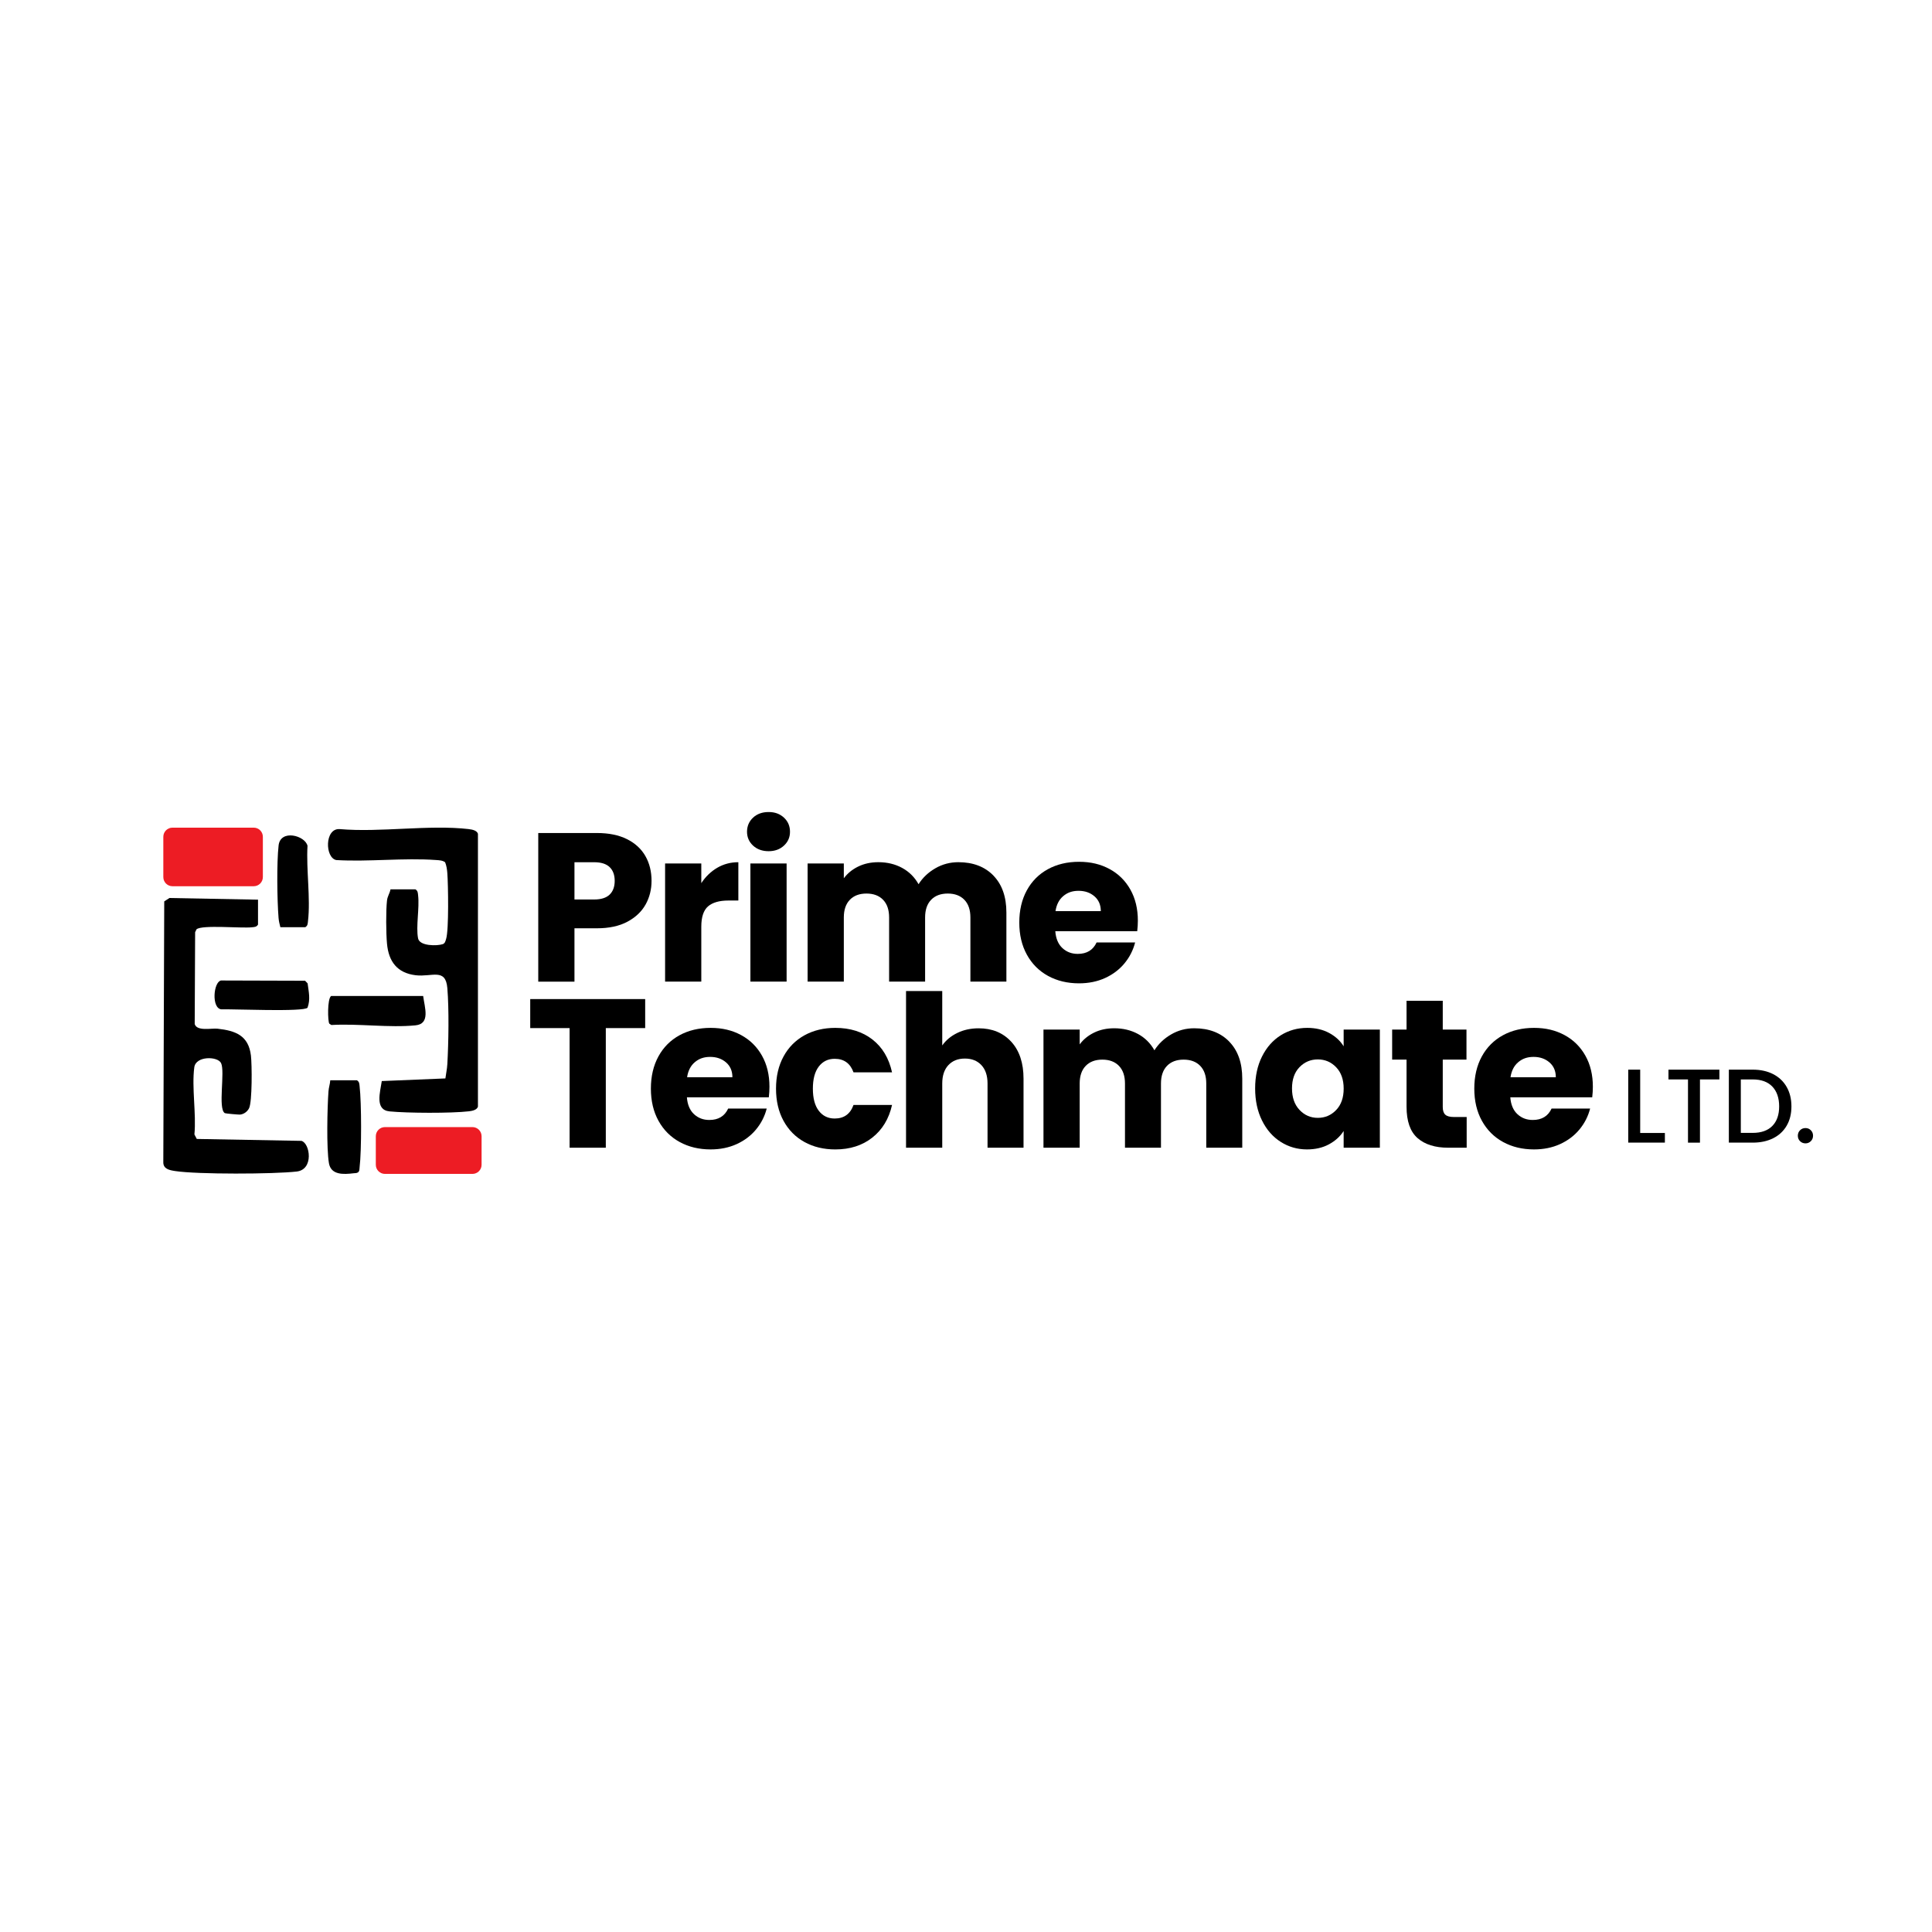
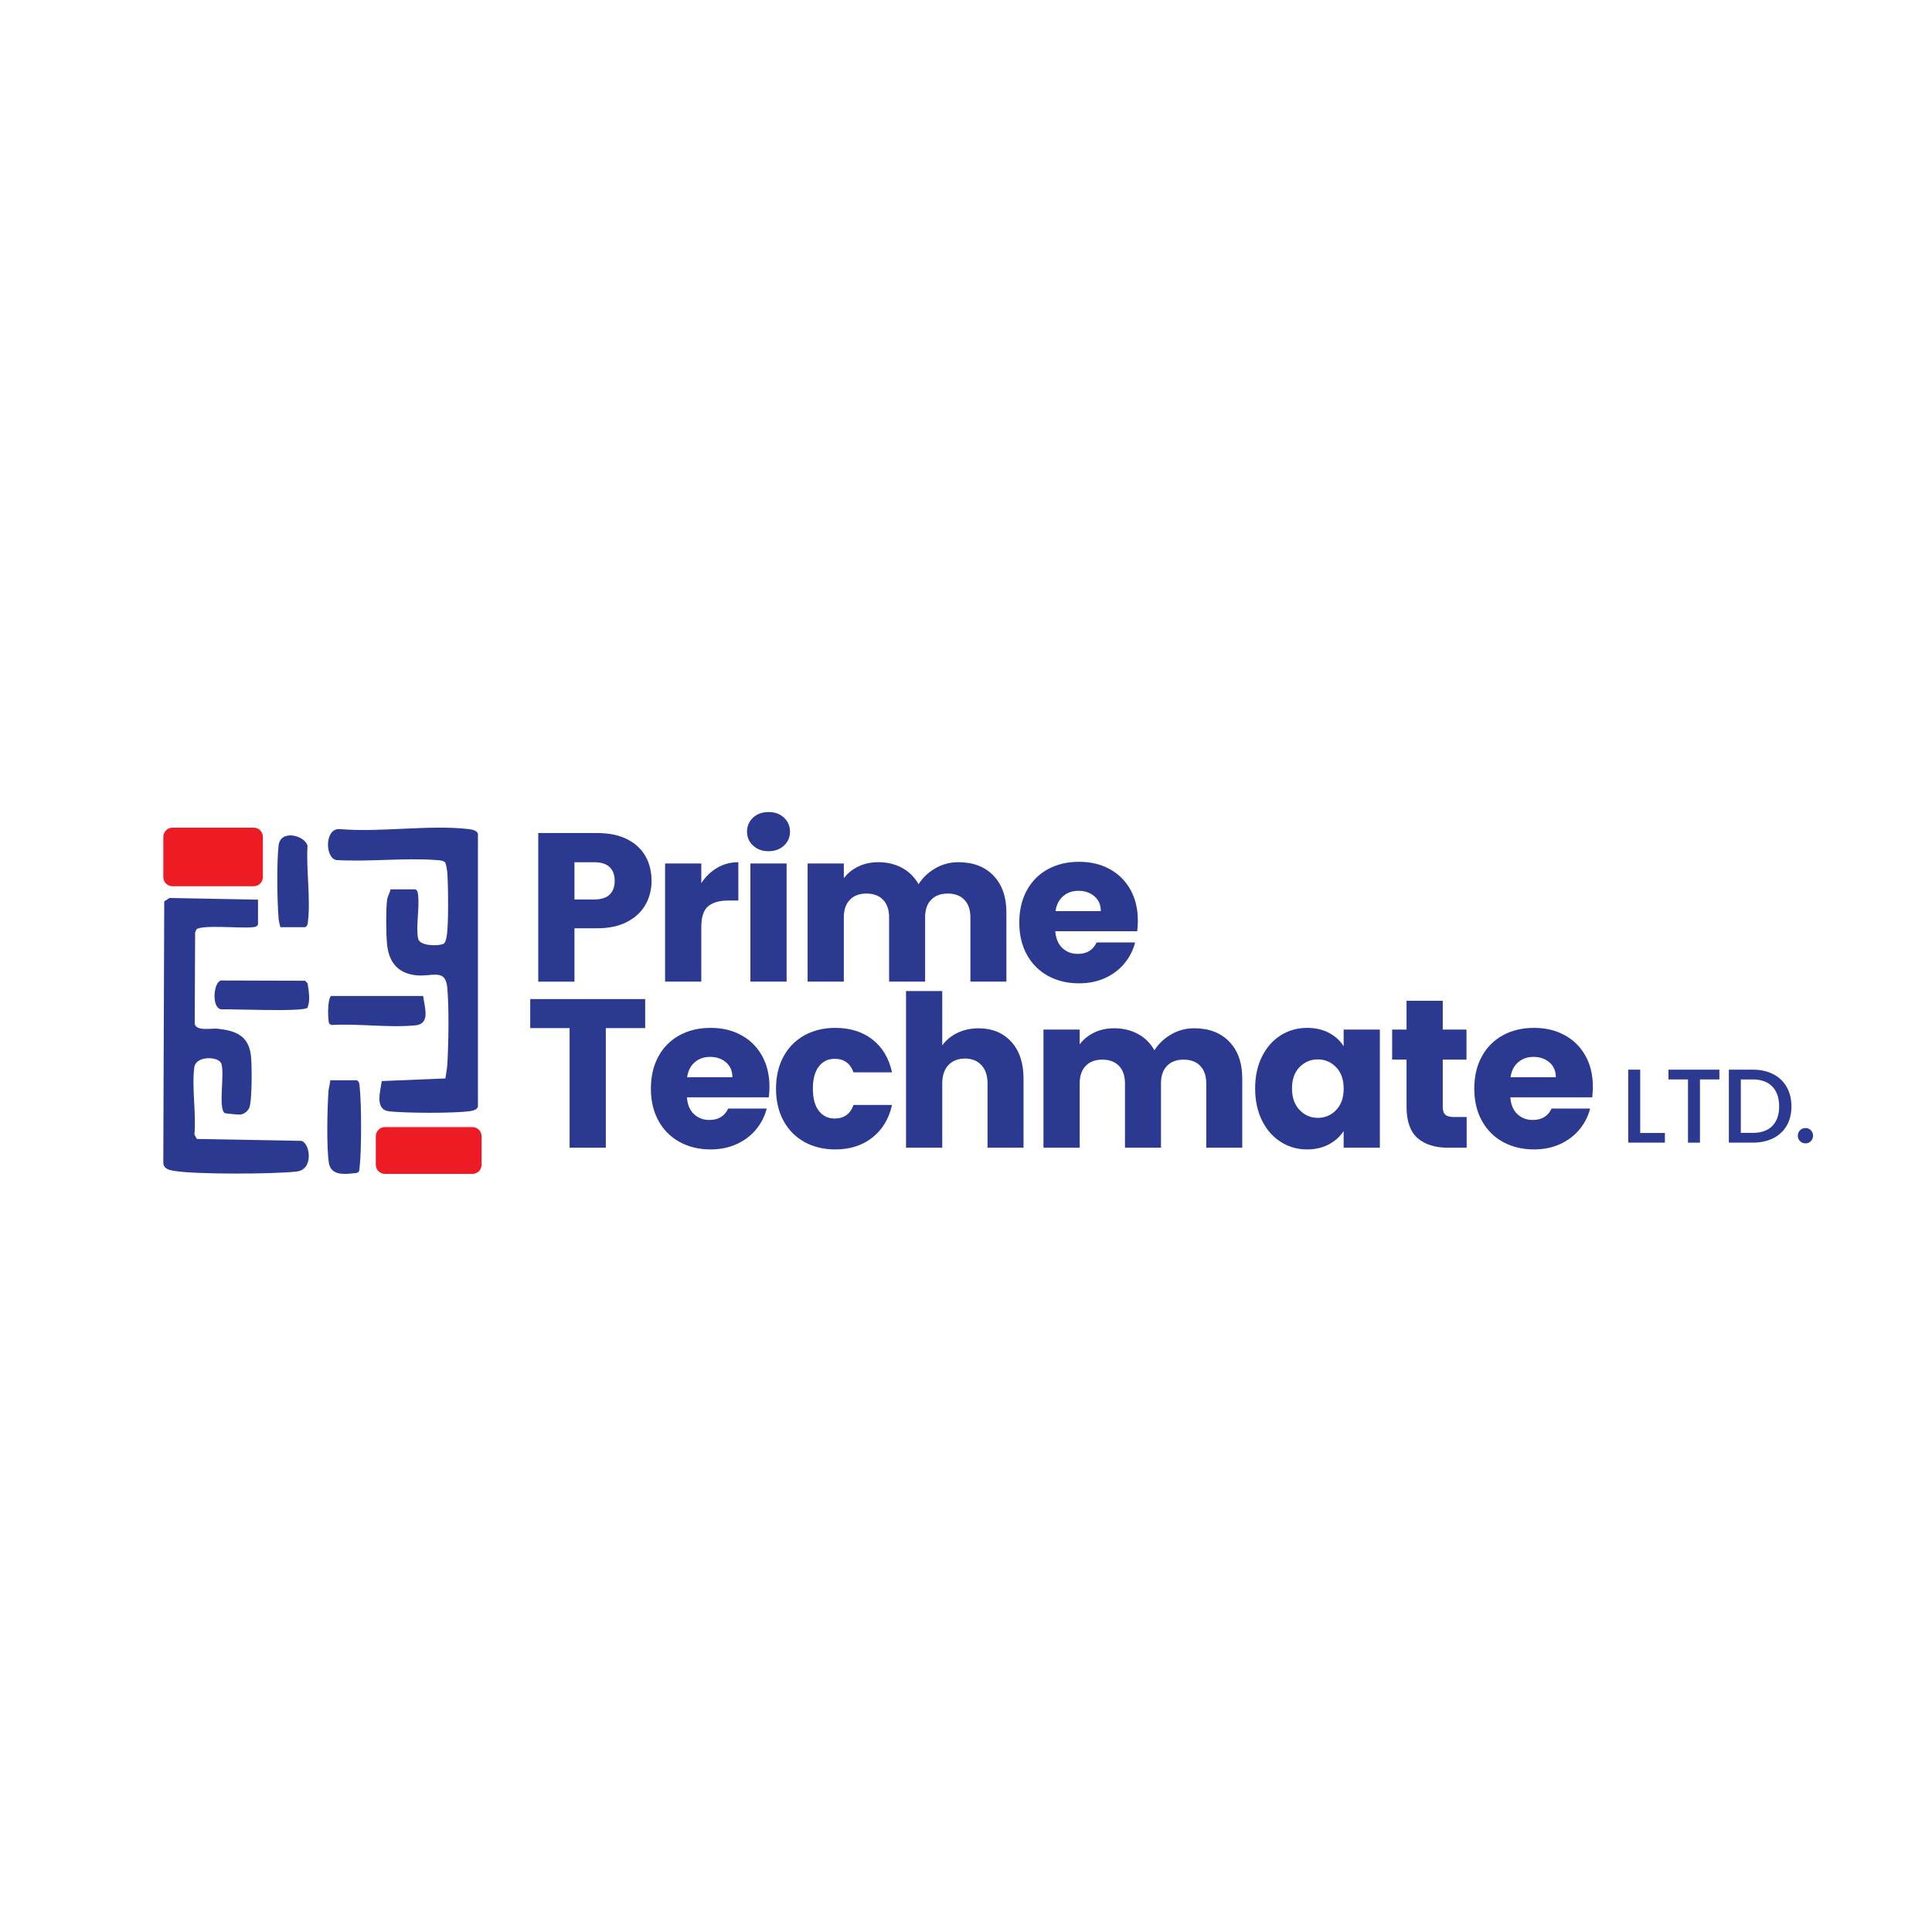
<svg xmlns="http://www.w3.org/2000/svg" id="Layer_1" version="1.1" viewBox="0 0 1080 1080">
  <defs>
    <style>
      .st0 {
+         fill: #2b3990;
+       }
+ 
+       .st1 {
        fill: #ed1c24;
      }
    </style>
  </defs>
  <g>
-     <path d="M262.05,463.47c-22.29-2.57-49.35,1.97-72.16,0-8.49-.56-8.28,16.07-1.89,17.31,18.2,1.06,37.77-1.33,55.8-.02,1.74.13,3.55.16,5.02,1.24.77,1.91,1.07,3.93,1.23,5.98.5,6.43.92,31.91-.67,36.9-.36,1.13-.58,2.46-1.9,2.91-3.13,1.06-12.96,1.15-13.78-3.26-1.27-6.77.87-16.88.02-24.06-.16-1.4-.12-2.47-1.49-3.32h-13.94c-.42,2.27-1.67,3.79-1.95,6.23-.65,5.68-.54,18.3-.01,24.11.92,10.06,5.72,16.41,15.99,17.67,9.12,1.12,16.8-4.29,17.75,7.25.98,11.89.68,30.31,0,42.39-.15,2.75-.75,5.35-1.09,8.05l-35.56,1.47c-.91,6.23-4.02,16.12,4.33,16.95,10.03.99,34.43,1.1,44.31-.04,1.78-.21,4.47-.66,5.11-2.58v-152.58c-.64-1.92-3.33-2.37-5.11-2.58Z" />
-     <path d="M168.55,637.75l-58.55-1.07-1.32-2.52c1.1-11.67-1.57-26.23-.07-37.52.86-6.46,13.05-6.24,14.96-2.38,2.36,4.76-1.88,25.47,2.09,27.99.36.23,7.69.87,8.42.82,2.16-.16,4.14-1.6,5.13-3.52,1.83-3.54,1.65-24.61,1.06-29.5-1.35-11.17-8.51-13.87-18.66-15-3.38-.37-11.54,1.58-12.77-2.61l.24-51.34.77-1.61c3.07-2.64,25.24-.46,31.06-1.14,1.4-.16,2.47-.12,3.32-1.49v-13.94l-49.5-.93-2.92,1.89-.52,145.74c-.09,3.84,3.42,4.51,6.55,4.99,12.42,1.93,55.17,1.77,68.04.28,9.63-1.12,7.46-15.75,2.66-17.13Z" />
-     <path d="M199.53,603.89h-14.91c-.14,2.12-.85,4.06-1,6.21-.66,9.01-1.18,31.95.27,40.2,1.17,6.64,8.22,6.24,13.76,5.56.82-.1,1.67,0,2.42-.46.99-.69.82-1.87.95-2.9,1.12-9.11,1.08-36.13,0-45.29-.16-1.4-.12-2.47-1.49-3.32Z" />
-     <path d="M185.24,572.98c15.02-.89,32.31,1.65,47.04.19,8.46-.84,5.07-10.06,4.27-16.4h-51.45c-2.21,1.58-1.89,14.2-1.02,15.45l1.16.77Z" />
-     <path d="M170.55,548.24l-47-.14c-4.27.82-5.44,15.56.2,16.13,6.14-.24,46.39,1.56,48.17-.94,1.71-4.73.64-8.79.04-13.57l-1.41-1.47Z" />
-     <path d="M156.73,518.3h13.94c1.37-.84,1.33-1.92,1.49-3.32,1.51-12.87-1.05-28.94-.26-42.15-1.27-5.74-15.11-9.48-16.16-.22-1.1,9.71-.82,30.46-.03,40.45.15,1.85.56,3.48,1.01,5.24Z" />
+     <path class="st0" d="M262.05,463.47c-22.29-2.57-49.35,1.97-72.16,0-8.49-.56-8.28,16.07-1.89,17.31,18.2,1.06,37.77-1.33,55.8-.02,1.74.13,3.55.16,5.02,1.24.77,1.91,1.07,3.93,1.23,5.98.5,6.43.92,31.91-.67,36.9-.36,1.13-.58,2.46-1.9,2.91-3.13,1.06-12.96,1.15-13.78-3.26-1.27-6.77.87-16.88.02-24.06-.16-1.4-.12-2.47-1.49-3.32h-13.94c-.42,2.27-1.67,3.79-1.95,6.23-.65,5.68-.54,18.3-.01,24.11.92,10.06,5.72,16.41,15.99,17.67,9.12,1.12,16.8-4.29,17.75,7.25.98,11.89.68,30.31,0,42.39-.15,2.75-.75,5.35-1.09,8.05l-35.56,1.47c-.91,6.23-4.02,16.12,4.33,16.95,10.03.99,34.43,1.1,44.31-.04,1.78-.21,4.47-.66,5.11-2.58v-152.58c-.64-1.92-3.33-2.37-5.11-2.58Z" />
+     <path class="st0" d="M168.55,637.75l-58.55-1.07-1.32-2.52c1.1-11.67-1.57-26.23-.07-37.52.86-6.46,13.05-6.24,14.96-2.38,2.36,4.76-1.88,25.47,2.09,27.99.36.23,7.69.87,8.42.82,2.16-.16,4.14-1.6,5.13-3.52,1.83-3.54,1.65-24.61,1.06-29.5-1.35-11.17-8.51-13.87-18.66-15-3.38-.37-11.54,1.58-12.77-2.61l.24-51.34.77-1.61c3.07-2.64,25.24-.46,31.06-1.14,1.4-.16,2.47-.12,3.32-1.49v-13.94l-49.5-.93-2.92,1.89-.52,145.74c-.09,3.84,3.42,4.51,6.55,4.99,12.42,1.93,55.17,1.77,68.04.28,9.63-1.12,7.46-15.75,2.66-17.13Z" />
+     <path class="st0" d="M199.53,603.89h-14.91c-.14,2.12-.85,4.06-1,6.21-.66,9.01-1.18,31.95.27,40.2,1.17,6.64,8.22,6.24,13.76,5.56.82-.1,1.67,0,2.42-.46.99-.69.82-1.87.95-2.9,1.12-9.11,1.08-36.13,0-45.29-.16-1.4-.12-2.47-1.49-3.32Z" />
+     <path class="st0" d="M185.24,572.98c15.02-.89,32.31,1.65,47.04.19,8.46-.84,5.07-10.06,4.27-16.4h-51.45c-2.21,1.58-1.89,14.2-1.02,15.45l1.16.77Z" />
+     <path class="st0" d="M170.55,548.24l-47-.14c-4.27.82-5.44,15.56.2,16.13,6.14-.24,46.39,1.56,48.17-.94,1.71-4.73.64-8.79.04-13.57l-1.41-1.47Z" />
+     <path class="st0" d="M156.73,518.3h13.94c1.37-.84,1.33-1.92,1.49-3.32,1.51-12.87-1.05-28.94-.26-42.15-1.27-5.74-15.11-9.48-16.16-.22-1.1,9.71-.82,30.46-.03,40.45.15,1.85.56,3.48,1.01,5.24Z" />
  </g>
-   <rect class="st0" x="91.3" y="462.66" width="55.64" height="32.75" rx="5.11" ry="5.11" />
-   <rect class="st0" x="210.08" y="630.05" width="59.13" height="26.17" rx="5.11" ry="5.11" />
+   <rect class="st1" x="91.3" y="462.66" width="55.64" height="32.75" rx="5.11" ry="5.11" />
+   <rect class="st1" x="210.08" y="630.05" width="59.13" height="26.17" rx="5.11" ry="5.11" />
  <g>
-     <path d="M360.9,505.6c-2.21,3.98-5.6,7.2-10.18,9.65-4.58,2.45-10.26,3.67-17.04,3.67h-12.55v29.83h-20.24v-83.09h32.79c6.63,0,12.23,1.14,16.81,3.43,4.58,2.29,8.01,5.45,10.3,9.47,2.29,4.02,3.43,8.64,3.43,13.85,0,4.81-1.11,9.21-3.31,13.2ZM340.78,500.09c1.89-1.81,2.84-4.38,2.84-7.69s-.95-5.88-2.84-7.69c-1.89-1.81-4.77-2.72-8.64-2.72h-11.01v20.83h11.01c3.87,0,6.75-.91,8.64-2.72Z" />
-     <path d="M400.9,485.12c3.55-2.09,7.5-3.14,11.84-3.14v21.42h-5.56c-5.05,0-8.84,1.09-11.36,3.25-2.53,2.17-3.79,5.98-3.79,11.42v30.65h-20.24v-66.04h20.24v11.01c2.37-3.63,5.33-6.49,8.88-8.58Z" />
-     <path d="M420.96,472.69c-2.25-2.09-3.37-4.68-3.37-7.75s1.12-5.78,3.37-7.87c2.25-2.09,5.15-3.14,8.7-3.14s6.33,1.05,8.58,3.14c2.25,2.09,3.37,4.72,3.37,7.87s-1.12,5.66-3.37,7.75c-2.25,2.09-5.11,3.14-8.58,3.14s-6.45-1.04-8.7-3.14ZM439.72,482.7v66.04h-20.24v-66.04h20.24Z" />
-     <path d="M555.3,489.44c4.85,4.97,7.28,11.88,7.28,20.71v38.58h-20.12v-35.86c0-4.26-1.12-7.55-3.37-9.88s-5.35-3.49-9.29-3.49-7.04,1.16-9.29,3.49-3.37,5.62-3.37,9.88v35.86h-20.12v-35.86c0-4.26-1.12-7.55-3.37-9.88s-5.35-3.49-9.29-3.49-7.04,1.16-9.29,3.49-3.37,5.62-3.37,9.88v35.86h-20.24v-66.04h20.24v8.28c2.05-2.76,4.73-4.95,8.05-6.57,3.31-1.62,7.06-2.43,11.24-2.43,4.97,0,9.41,1.07,13.32,3.2,3.91,2.13,6.96,5.17,9.17,9.11,2.29-3.63,5.4-6.59,9.35-8.88,3.94-2.29,8.24-3.43,12.9-3.43,8.21,0,14.74,2.49,19.59,7.46Z" />
-     <path d="M635.72,520.57h-45.8c.31,4.1,1.64,7.24,3.97,9.41,2.33,2.17,5.19,3.25,8.58,3.25,5.05,0,8.56-2.13,10.53-6.39h21.54c-1.11,4.34-3.1,8.25-5.98,11.72-2.88,3.47-6.49,6.19-10.83,8.17-4.34,1.97-9.19,2.96-14.56,2.96-6.47,0-12.23-1.38-17.28-4.14-5.05-2.76-9-6.71-11.84-11.84-2.84-5.13-4.26-11.13-4.26-17.99s1.4-12.86,4.2-17.99c2.8-5.13,6.73-9.07,11.78-11.84,5.05-2.76,10.85-4.14,17.4-4.14s12.07,1.34,17.04,4.02c4.97,2.68,8.86,6.51,11.66,11.48,2.8,4.97,4.2,10.77,4.2,17.4,0,1.89-.12,3.87-.36,5.92ZM615.36,509.33c0-3.47-1.18-6.23-3.55-8.28-2.37-2.05-5.33-3.08-8.88-3.08s-6.25.99-8.58,2.96c-2.33,1.97-3.77,4.78-4.32,8.4h25.33Z" />
-     <path d="M360.66,558.49v16.22h-22.01v66.87h-20.24v-66.87h-22.01v-16.22h64.27Z" />
-     <path d="M429.78,613.41h-45.8c.31,4.1,1.64,7.24,3.97,9.41,2.33,2.17,5.19,3.25,8.58,3.25,5.05,0,8.56-2.13,10.53-6.39h21.54c-1.11,4.34-3.1,8.25-5.98,11.72-2.88,3.47-6.49,6.19-10.83,8.17-4.34,1.97-9.19,2.96-14.56,2.96-6.47,0-12.23-1.38-17.28-4.14-5.05-2.76-9-6.71-11.84-11.84-2.84-5.13-4.26-11.13-4.26-17.99s1.4-12.86,4.2-17.99c2.8-5.13,6.73-9.07,11.78-11.84,5.05-2.76,10.85-4.14,17.4-4.14s12.07,1.34,17.04,4.02c4.97,2.68,8.86,6.51,11.66,11.48,2.8,4.97,4.2,10.77,4.2,17.4,0,1.89-.12,3.87-.36,5.92ZM409.42,602.17c0-3.47-1.18-6.23-3.55-8.28-2.37-2.05-5.33-3.08-8.88-3.08s-6.25.99-8.58,2.96c-2.33,1.97-3.77,4.78-4.32,8.4h25.33Z" />
-     <path d="M438,590.57c2.8-5.13,6.71-9.07,11.72-11.84,5.01-2.76,10.75-4.14,17.22-4.14,8.28,0,15.21,2.17,20.77,6.51,5.56,4.34,9.21,10.46,10.95,18.35h-21.54c-1.82-5.05-5.33-7.57-10.53-7.57-3.71,0-6.67,1.44-8.88,4.32-2.21,2.88-3.31,7-3.31,12.37s1.1,9.49,3.31,12.37c2.21,2.88,5.17,4.32,8.88,4.32,5.21,0,8.72-2.52,10.53-7.58h21.54c-1.74,7.73-5.41,13.81-11.01,18.23-5.6,4.42-12.51,6.63-20.71,6.63-6.47,0-12.21-1.38-17.22-4.14-5.01-2.76-8.92-6.71-11.72-11.84-2.8-5.13-4.2-11.13-4.2-17.99s1.4-12.86,4.2-17.99Z" />
-     <path d="M565.3,582.34c4.58,5.01,6.86,11.89,6.86,20.65v38.58h-20.12v-35.86c0-4.42-1.14-7.85-3.43-10.3-2.29-2.45-5.37-3.67-9.23-3.67s-6.94,1.22-9.23,3.67c-2.29,2.45-3.43,5.88-3.43,10.3v35.86h-20.24v-87.58h20.24v30.42c2.05-2.92,4.85-5.25,8.4-6.98,3.55-1.74,7.53-2.6,11.95-2.6,7.57,0,13.65,2.51,18.23,7.52Z" />
-     <path d="M687.15,582.28c4.85,4.97,7.28,11.88,7.28,20.71v38.58h-20.12v-35.86c0-4.26-1.12-7.55-3.37-9.88s-5.35-3.49-9.29-3.49-7.04,1.16-9.29,3.49-3.37,5.62-3.37,9.88v35.86h-20.12v-35.86c0-4.26-1.12-7.55-3.37-9.88s-5.35-3.49-9.29-3.49-7.04,1.16-9.29,3.49-3.37,5.62-3.37,9.88v35.86h-20.24v-66.04h20.24v8.28c2.05-2.76,4.73-4.95,8.05-6.57,3.31-1.62,7.06-2.43,11.24-2.43,4.97,0,9.41,1.07,13.32,3.2,3.91,2.13,6.96,5.17,9.17,9.11,2.29-3.63,5.4-6.59,9.35-8.88,3.94-2.29,8.24-3.43,12.9-3.43,8.21,0,14.74,2.49,19.59,7.46Z" />
-     <path d="M705.49,590.57c2.56-5.13,6.05-9.07,10.47-11.84,4.42-2.76,9.35-4.14,14.79-4.14,4.65,0,8.74.95,12.25,2.84,3.51,1.89,6.21,4.38,8.11,7.46v-9.35h20.24v66.04h-20.24v-9.35c-1.97,3.08-4.72,5.56-8.23,7.46-3.51,1.89-7.6,2.84-12.25,2.84-5.37,0-10.26-1.4-14.68-4.2-4.42-2.8-7.91-6.78-10.47-11.95-2.56-5.17-3.85-11.14-3.85-17.93s1.28-12.74,3.85-17.87ZM746.92,596.6c-2.8-2.92-6.21-4.38-10.24-4.38s-7.44,1.44-10.24,4.32c-2.8,2.88-4.2,6.85-4.2,11.9s1.4,9.05,4.2,12.01c2.8,2.96,6.21,4.44,10.24,4.44s7.44-1.46,10.24-4.38c2.8-2.92,4.2-6.9,4.2-11.96s-1.4-9.03-4.2-11.95Z" />
-     <path d="M819.88,624.42v17.16h-10.3c-7.34,0-13.06-1.79-17.16-5.38-4.1-3.59-6.15-9.45-6.15-17.58v-26.28h-8.05v-16.81h8.05v-16.1h20.24v16.1h13.26v16.81h-13.26v26.51c0,1.97.47,3.39,1.42,4.26.95.87,2.52,1.3,4.73,1.3h7.22Z" />
-     <path d="M890.07,613.41h-45.8c.31,4.1,1.64,7.24,3.97,9.41,2.33,2.17,5.19,3.25,8.58,3.25,5.05,0,8.56-2.13,10.53-6.39h21.54c-1.11,4.34-3.1,8.25-5.98,11.72-2.88,3.47-6.49,6.19-10.83,8.17-4.34,1.97-9.19,2.96-14.56,2.96-6.47,0-12.23-1.38-17.28-4.14-5.05-2.76-9-6.71-11.84-11.84-2.84-5.13-4.26-11.13-4.26-17.99s1.4-12.86,4.2-17.99c2.8-5.13,6.73-9.07,11.78-11.84,5.05-2.76,10.85-4.14,17.4-4.14s12.07,1.34,17.04,4.02c4.97,2.68,8.86,6.51,11.66,11.48,2.8,4.97,4.2,10.77,4.2,17.4,0,1.89-.12,3.87-.36,5.92ZM869.71,602.17c0-3.47-1.18-6.23-3.55-8.28-2.37-2.05-5.33-3.08-8.88-3.08s-6.25.99-8.58,2.96c-2.33,1.97-3.77,4.78-4.32,8.4h25.33Z" />
+     <path class="st0" d="M360.9,505.6c-2.21,3.98-5.6,7.2-10.18,9.65-4.58,2.45-10.26,3.67-17.04,3.67h-12.55v29.83h-20.24v-83.09h32.79c6.63,0,12.23,1.14,16.81,3.43,4.58,2.29,8.01,5.45,10.3,9.47,2.29,4.02,3.43,8.64,3.43,13.85,0,4.81-1.11,9.21-3.31,13.2ZM340.78,500.09c1.89-1.81,2.84-4.38,2.84-7.69s-.95-5.88-2.84-7.69c-1.89-1.81-4.77-2.72-8.64-2.72h-11.01v20.83h11.01c3.87,0,6.75-.91,8.64-2.72Z" />
+     <path class="st0" d="M400.9,485.12c3.55-2.09,7.5-3.14,11.84-3.14v21.42h-5.56c-5.05,0-8.84,1.09-11.36,3.25-2.53,2.17-3.79,5.98-3.79,11.42v30.65h-20.24v-66.04h20.24v11.01c2.37-3.63,5.33-6.49,8.88-8.58Z" />
+     <path class="st0" d="M420.96,472.69c-2.25-2.09-3.37-4.68-3.37-7.75s1.12-5.78,3.37-7.87c2.25-2.09,5.15-3.14,8.7-3.14s6.33,1.05,8.58,3.14c2.25,2.09,3.37,4.72,3.37,7.87s-1.12,5.66-3.37,7.75c-2.25,2.09-5.11,3.14-8.58,3.14s-6.45-1.04-8.7-3.14ZM439.72,482.7v66.04h-20.24v-66.04h20.24Z" />
+     <path class="st0" d="M555.3,489.44c4.85,4.97,7.28,11.88,7.28,20.71v38.58h-20.12v-35.86c0-4.26-1.12-7.55-3.37-9.88s-5.35-3.49-9.29-3.49-7.04,1.16-9.29,3.49-3.37,5.62-3.37,9.88v35.86h-20.12v-35.86c0-4.26-1.12-7.55-3.37-9.88s-5.35-3.49-9.29-3.49-7.04,1.16-9.29,3.49-3.37,5.62-3.37,9.88v35.86h-20.24v-66.04h20.24v8.28c2.05-2.76,4.73-4.95,8.05-6.57,3.31-1.62,7.06-2.43,11.24-2.43,4.97,0,9.41,1.07,13.32,3.2,3.91,2.13,6.96,5.17,9.17,9.11,2.29-3.63,5.4-6.59,9.35-8.88,3.94-2.29,8.24-3.43,12.9-3.43,8.21,0,14.74,2.49,19.59,7.46Z" />
+     <path class="st0" d="M635.72,520.57h-45.8c.31,4.1,1.64,7.24,3.97,9.41,2.33,2.17,5.19,3.25,8.58,3.25,5.05,0,8.56-2.13,10.53-6.39h21.54c-1.11,4.34-3.1,8.25-5.98,11.72-2.88,3.47-6.49,6.19-10.83,8.17-4.34,1.97-9.19,2.96-14.56,2.96-6.47,0-12.23-1.38-17.28-4.14-5.05-2.76-9-6.71-11.84-11.84-2.84-5.13-4.26-11.13-4.26-17.99s1.4-12.86,4.2-17.99c2.8-5.13,6.73-9.07,11.78-11.84,5.05-2.76,10.85-4.14,17.4-4.14s12.07,1.34,17.04,4.02c4.97,2.68,8.86,6.51,11.66,11.48,2.8,4.97,4.2,10.77,4.2,17.4,0,1.89-.12,3.87-.36,5.92ZM615.36,509.33c0-3.47-1.18-6.23-3.55-8.28-2.37-2.05-5.33-3.08-8.88-3.08s-6.25.99-8.58,2.96c-2.33,1.97-3.77,4.78-4.32,8.4h25.33Z" />
+     <path class="st0" d="M360.66,558.49v16.22h-22.01v66.87h-20.24v-66.87h-22.01v-16.22h64.27Z" />
+     <path class="st0" d="M429.78,613.41h-45.8c.31,4.1,1.64,7.24,3.97,9.41,2.33,2.17,5.19,3.25,8.58,3.25,5.05,0,8.56-2.13,10.53-6.39h21.54c-1.11,4.34-3.1,8.25-5.98,11.72-2.88,3.47-6.49,6.19-10.83,8.17-4.34,1.97-9.19,2.96-14.56,2.96-6.47,0-12.23-1.38-17.28-4.14-5.05-2.76-9-6.71-11.84-11.84-2.84-5.13-4.26-11.13-4.26-17.99s1.4-12.86,4.2-17.99c2.8-5.13,6.73-9.07,11.78-11.84,5.05-2.76,10.85-4.14,17.4-4.14s12.07,1.34,17.04,4.02c4.97,2.68,8.86,6.51,11.66,11.48,2.8,4.97,4.2,10.77,4.2,17.4,0,1.89-.12,3.87-.36,5.92ZM409.42,602.17c0-3.47-1.18-6.23-3.55-8.28-2.37-2.05-5.33-3.08-8.88-3.08s-6.25.99-8.58,2.96c-2.33,1.97-3.77,4.78-4.32,8.4h25.33Z" />
+     <path class="st0" d="M438,590.57c2.8-5.13,6.71-9.07,11.72-11.84,5.01-2.76,10.75-4.14,17.22-4.14,8.28,0,15.21,2.17,20.77,6.51,5.56,4.34,9.21,10.46,10.95,18.35h-21.54c-1.82-5.05-5.33-7.57-10.53-7.57-3.71,0-6.67,1.44-8.88,4.32-2.21,2.88-3.31,7-3.31,12.37s1.1,9.49,3.31,12.37c2.21,2.88,5.17,4.32,8.88,4.32,5.21,0,8.72-2.52,10.53-7.58h21.54c-1.74,7.73-5.41,13.81-11.01,18.23-5.6,4.42-12.51,6.63-20.71,6.63-6.47,0-12.21-1.38-17.22-4.14-5.01-2.76-8.92-6.71-11.72-11.84-2.8-5.13-4.2-11.13-4.2-17.99s1.4-12.86,4.2-17.99Z" />
+     <path class="st0" d="M565.3,582.34c4.58,5.01,6.86,11.89,6.86,20.65v38.58h-20.12v-35.86c0-4.42-1.14-7.85-3.43-10.3-2.29-2.45-5.37-3.67-9.23-3.67s-6.94,1.22-9.23,3.67c-2.29,2.45-3.43,5.88-3.43,10.3v35.86h-20.24v-87.58h20.24v30.42c2.05-2.92,4.85-5.25,8.4-6.98,3.55-1.74,7.53-2.6,11.95-2.6,7.57,0,13.65,2.51,18.23,7.52Z" />
+     <path class="st0" d="M687.15,582.28c4.85,4.97,7.28,11.88,7.28,20.71v38.58h-20.12v-35.86c0-4.26-1.12-7.55-3.37-9.88s-5.35-3.49-9.29-3.49-7.04,1.16-9.29,3.49-3.37,5.62-3.37,9.88v35.86h-20.12v-35.86c0-4.26-1.12-7.55-3.37-9.88s-5.35-3.49-9.29-3.49-7.04,1.16-9.29,3.49-3.37,5.62-3.37,9.88v35.86h-20.24v-66.04h20.24v8.28c2.05-2.76,4.73-4.95,8.05-6.57,3.31-1.62,7.06-2.43,11.24-2.43,4.97,0,9.41,1.07,13.32,3.2,3.91,2.13,6.96,5.17,9.17,9.11,2.29-3.63,5.4-6.59,9.35-8.88,3.94-2.29,8.24-3.43,12.9-3.43,8.21,0,14.74,2.49,19.59,7.46Z" />
+     <path class="st0" d="M705.49,590.57c2.56-5.13,6.05-9.07,10.47-11.84,4.42-2.76,9.35-4.14,14.79-4.14,4.65,0,8.74.95,12.25,2.84,3.51,1.89,6.21,4.38,8.11,7.46v-9.35h20.24v66.04h-20.24v-9.35c-1.97,3.08-4.72,5.56-8.23,7.46-3.51,1.89-7.6,2.84-12.25,2.84-5.37,0-10.26-1.4-14.68-4.2-4.42-2.8-7.91-6.78-10.47-11.95-2.56-5.17-3.85-11.14-3.85-17.93s1.28-12.74,3.85-17.87ZM746.92,596.6c-2.8-2.92-6.21-4.38-10.24-4.38s-7.44,1.44-10.24,4.32c-2.8,2.88-4.2,6.85-4.2,11.9s1.4,9.05,4.2,12.01c2.8,2.96,6.21,4.44,10.24,4.44s7.44-1.46,10.24-4.38c2.8-2.92,4.2-6.9,4.2-11.96s-1.4-9.03-4.2-11.95Z" />
+     <path class="st0" d="M819.88,624.42v17.16h-10.3c-7.34,0-13.06-1.79-17.16-5.38-4.1-3.59-6.15-9.45-6.15-17.58v-26.28h-8.05v-16.81h8.05v-16.1h20.24v16.1h13.26v16.81h-13.26v26.51c0,1.97.47,3.39,1.42,4.26.95.87,2.52,1.3,4.73,1.3h7.22Z" />
+     <path class="st0" d="M890.07,613.41h-45.8c.31,4.1,1.64,7.24,3.97,9.41,2.33,2.17,5.19,3.25,8.58,3.25,5.05,0,8.56-2.13,10.53-6.39h21.54c-1.11,4.34-3.1,8.25-5.98,11.72-2.88,3.47-6.49,6.19-10.83,8.17-4.34,1.97-9.19,2.96-14.56,2.96-6.47,0-12.23-1.38-17.28-4.14-5.05-2.76-9-6.71-11.84-11.84-2.84-5.13-4.26-11.13-4.26-17.99s1.4-12.86,4.2-17.99c2.8-5.13,6.73-9.07,11.78-11.84,5.05-2.76,10.85-4.14,17.4-4.14s12.07,1.34,17.04,4.02c4.97,2.68,8.86,6.51,11.66,11.48,2.8,4.97,4.2,10.77,4.2,17.4,0,1.89-.12,3.87-.36,5.92ZM869.71,602.17c0-3.47-1.18-6.23-3.55-8.28-2.37-2.05-5.33-3.08-8.88-3.08s-6.25.99-8.58,2.96c-2.33,1.97-3.77,4.78-4.32,8.4h25.33Z" />
  </g>
  <g>
-     <path d="M916.89,633.34h13.79v5.4h-20.49v-40.8h6.69v35.39Z" />
-     <path d="M961.15,597.95v5.46h-10.86v35.34h-6.69v-35.34h-10.92v-5.46h28.47Z" />
-     <path d="M991.18,600.44c3.27,1.66,5.79,4.05,7.57,7.16,1.78,3.11,2.67,6.74,2.67,10.89s-.89,7.75-2.67,10.8c-1.78,3.05-4.31,5.39-7.57,7.01-3.27,1.63-7.07,2.44-11.42,2.44h-13.32v-40.8h13.32c4.34,0,8.15.83,11.42,2.49ZM990.74,629.41c2.54-2.58,3.82-6.22,3.82-10.92s-1.27-8.43-3.82-11.09c-2.54-2.66-6.2-3.99-10.98-3.99h-6.63v29.88h6.63c4.77,0,8.43-1.29,10.98-3.87Z" />
-     <path d="M1006.23,637.92c-.82-.82-1.23-1.84-1.23-3.05s.41-2.23,1.23-3.05,1.84-1.23,3.05-1.23,2.17.41,2.99,1.23c.82.82,1.23,1.84,1.23,3.05s-.41,2.23-1.23,3.05c-.82.82-1.82,1.23-2.99,1.23s-2.23-.41-3.05-1.23Z" />
+     <path class="st0" d="M916.89,633.34h13.79v5.4h-20.49v-40.8h6.69v35.39Z" />
+     <path class="st0" d="M961.15,597.95v5.46h-10.86v35.34h-6.69v-35.34h-10.92v-5.46h28.47Z" />
+     <path class="st0" d="M991.18,600.44c3.27,1.66,5.79,4.05,7.57,7.16,1.78,3.11,2.67,6.74,2.67,10.89s-.89,7.75-2.67,10.8c-1.78,3.05-4.31,5.39-7.57,7.01-3.27,1.63-7.07,2.44-11.42,2.44h-13.32v-40.8h13.32c4.34,0,8.15.83,11.42,2.49ZM990.74,629.41c2.54-2.58,3.82-6.22,3.82-10.92s-1.27-8.43-3.82-11.09c-2.54-2.66-6.2-3.99-10.98-3.99h-6.63v29.88h6.63c4.77,0,8.43-1.29,10.98-3.87Z" />
+     <path class="st0" d="M1006.23,637.92c-.82-.82-1.23-1.84-1.23-3.05s.41-2.23,1.23-3.05,1.84-1.23,3.05-1.23,2.17.41,2.99,1.23c.82.82,1.23,1.84,1.23,3.05s-.41,2.23-1.23,3.05c-.82.82-1.82,1.23-2.99,1.23s-2.23-.41-3.05-1.23Z" />
  </g>
</svg>
